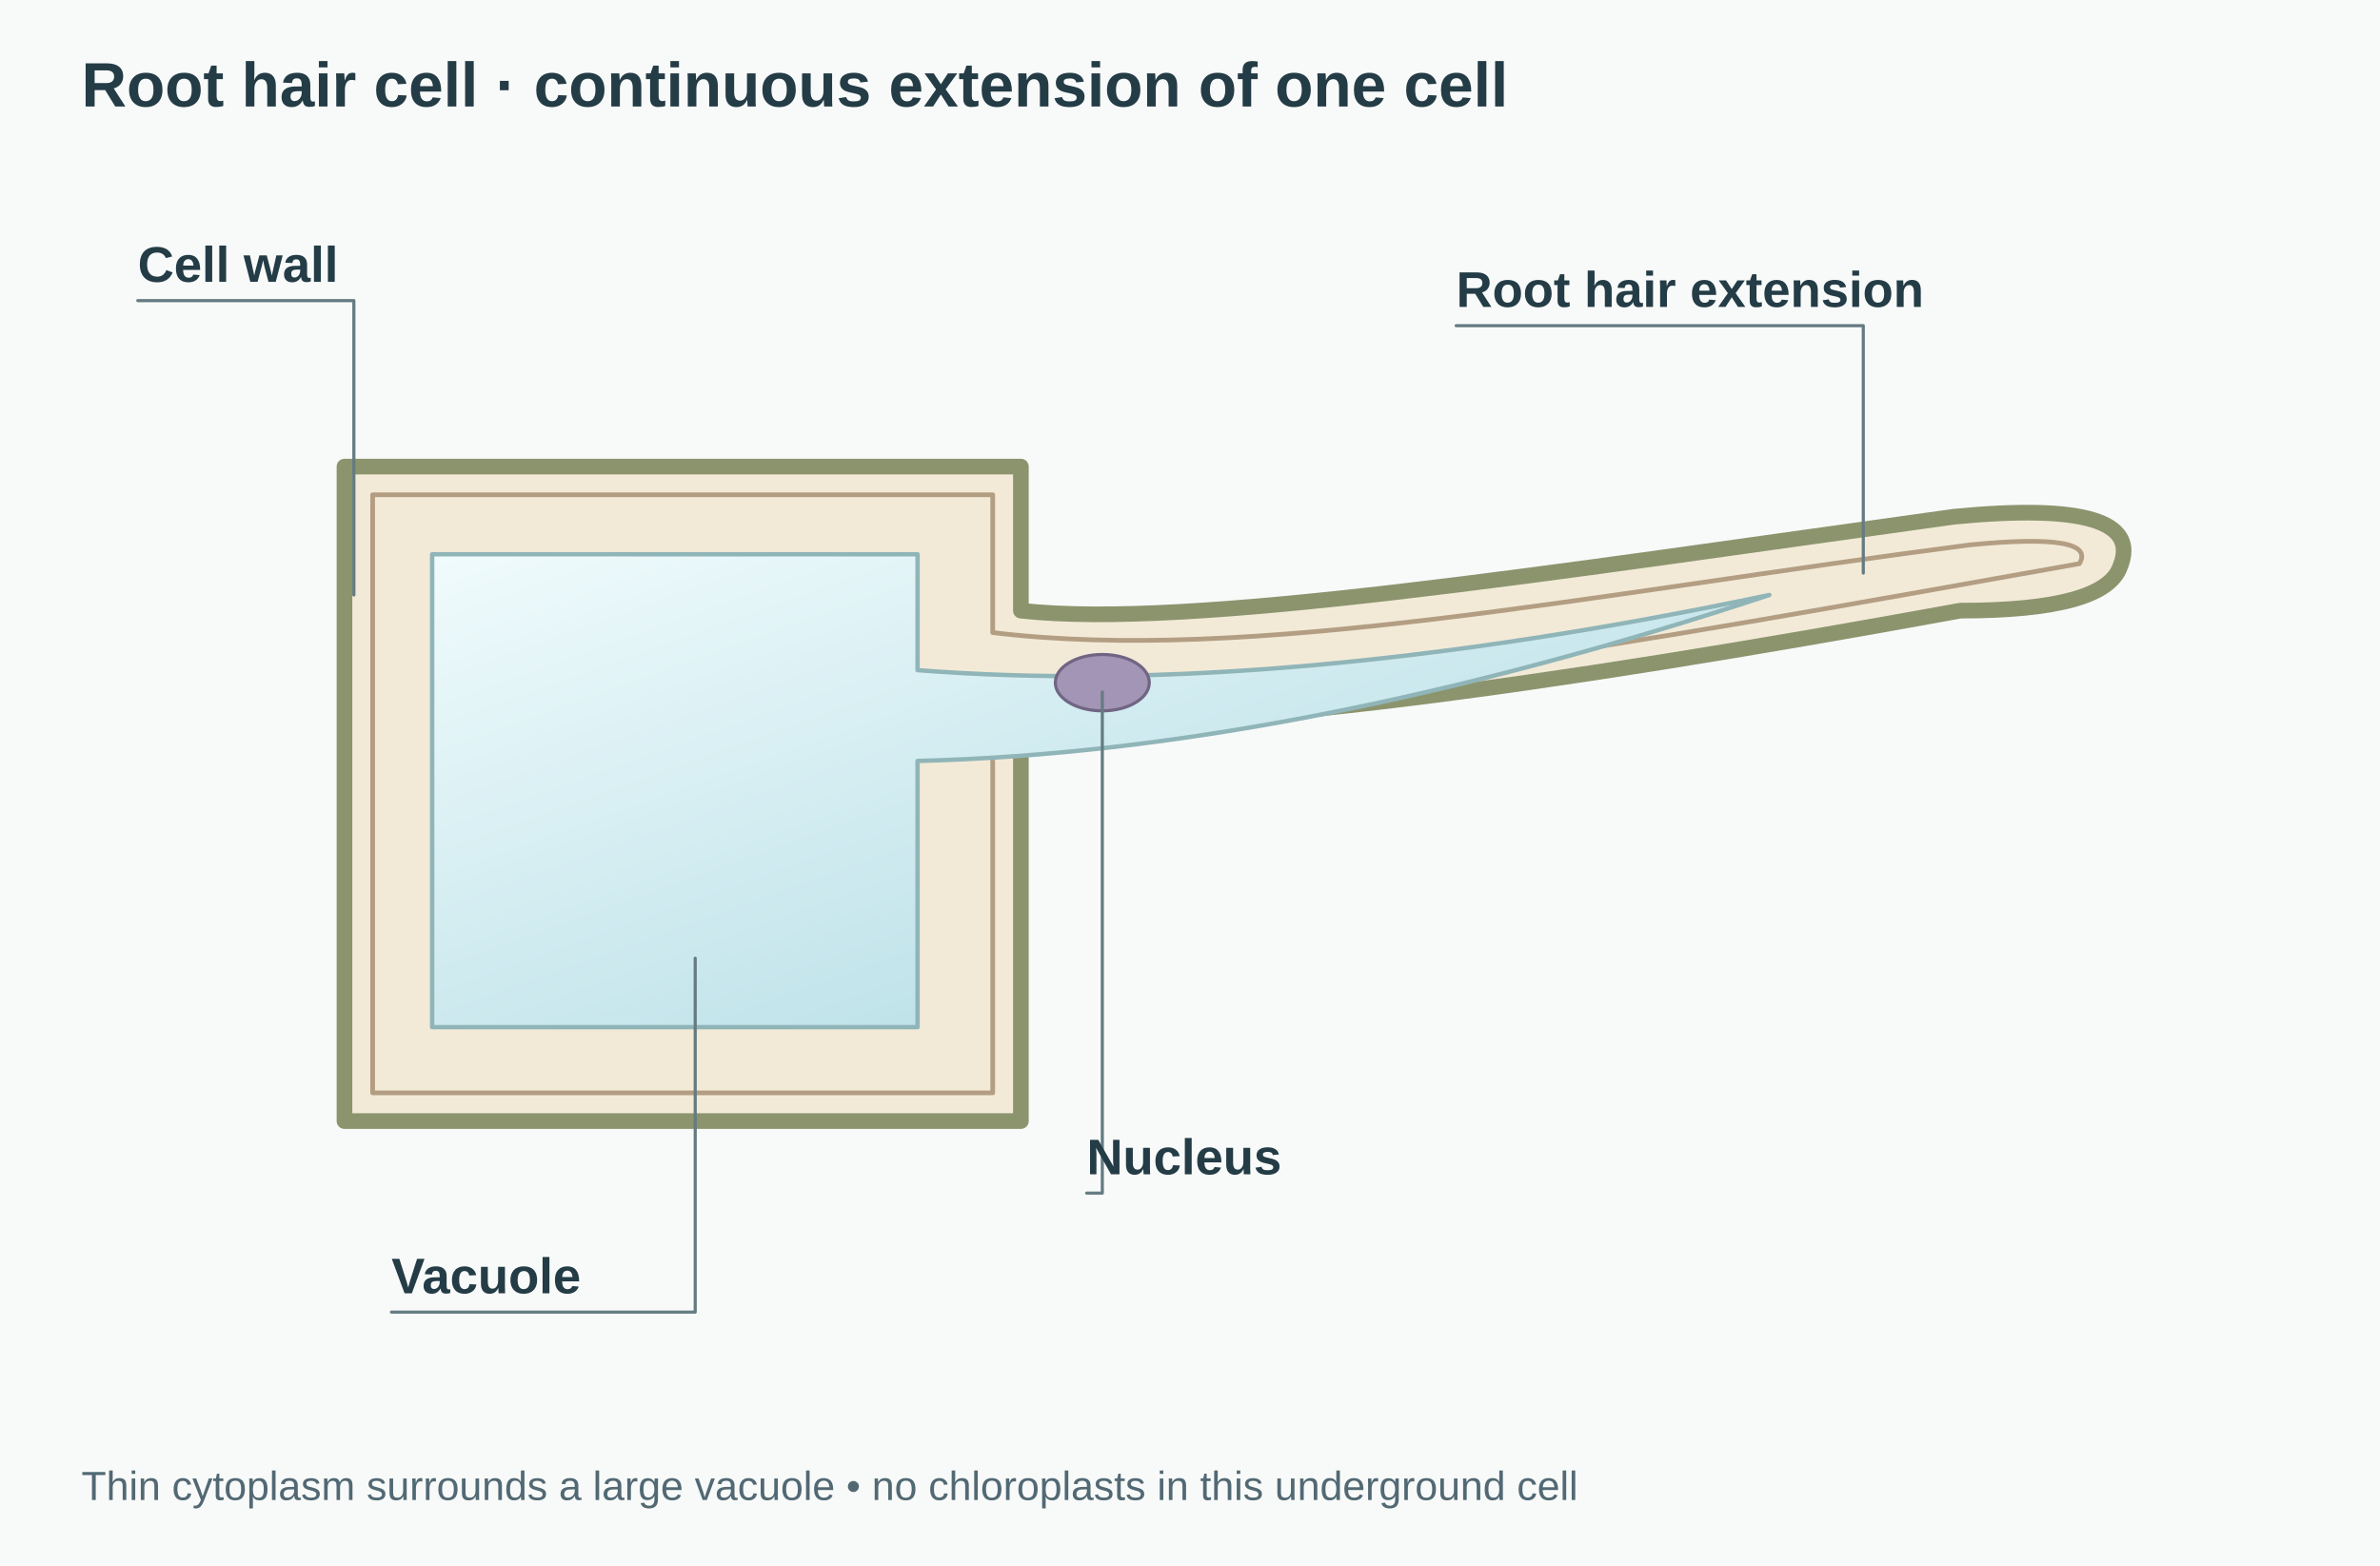
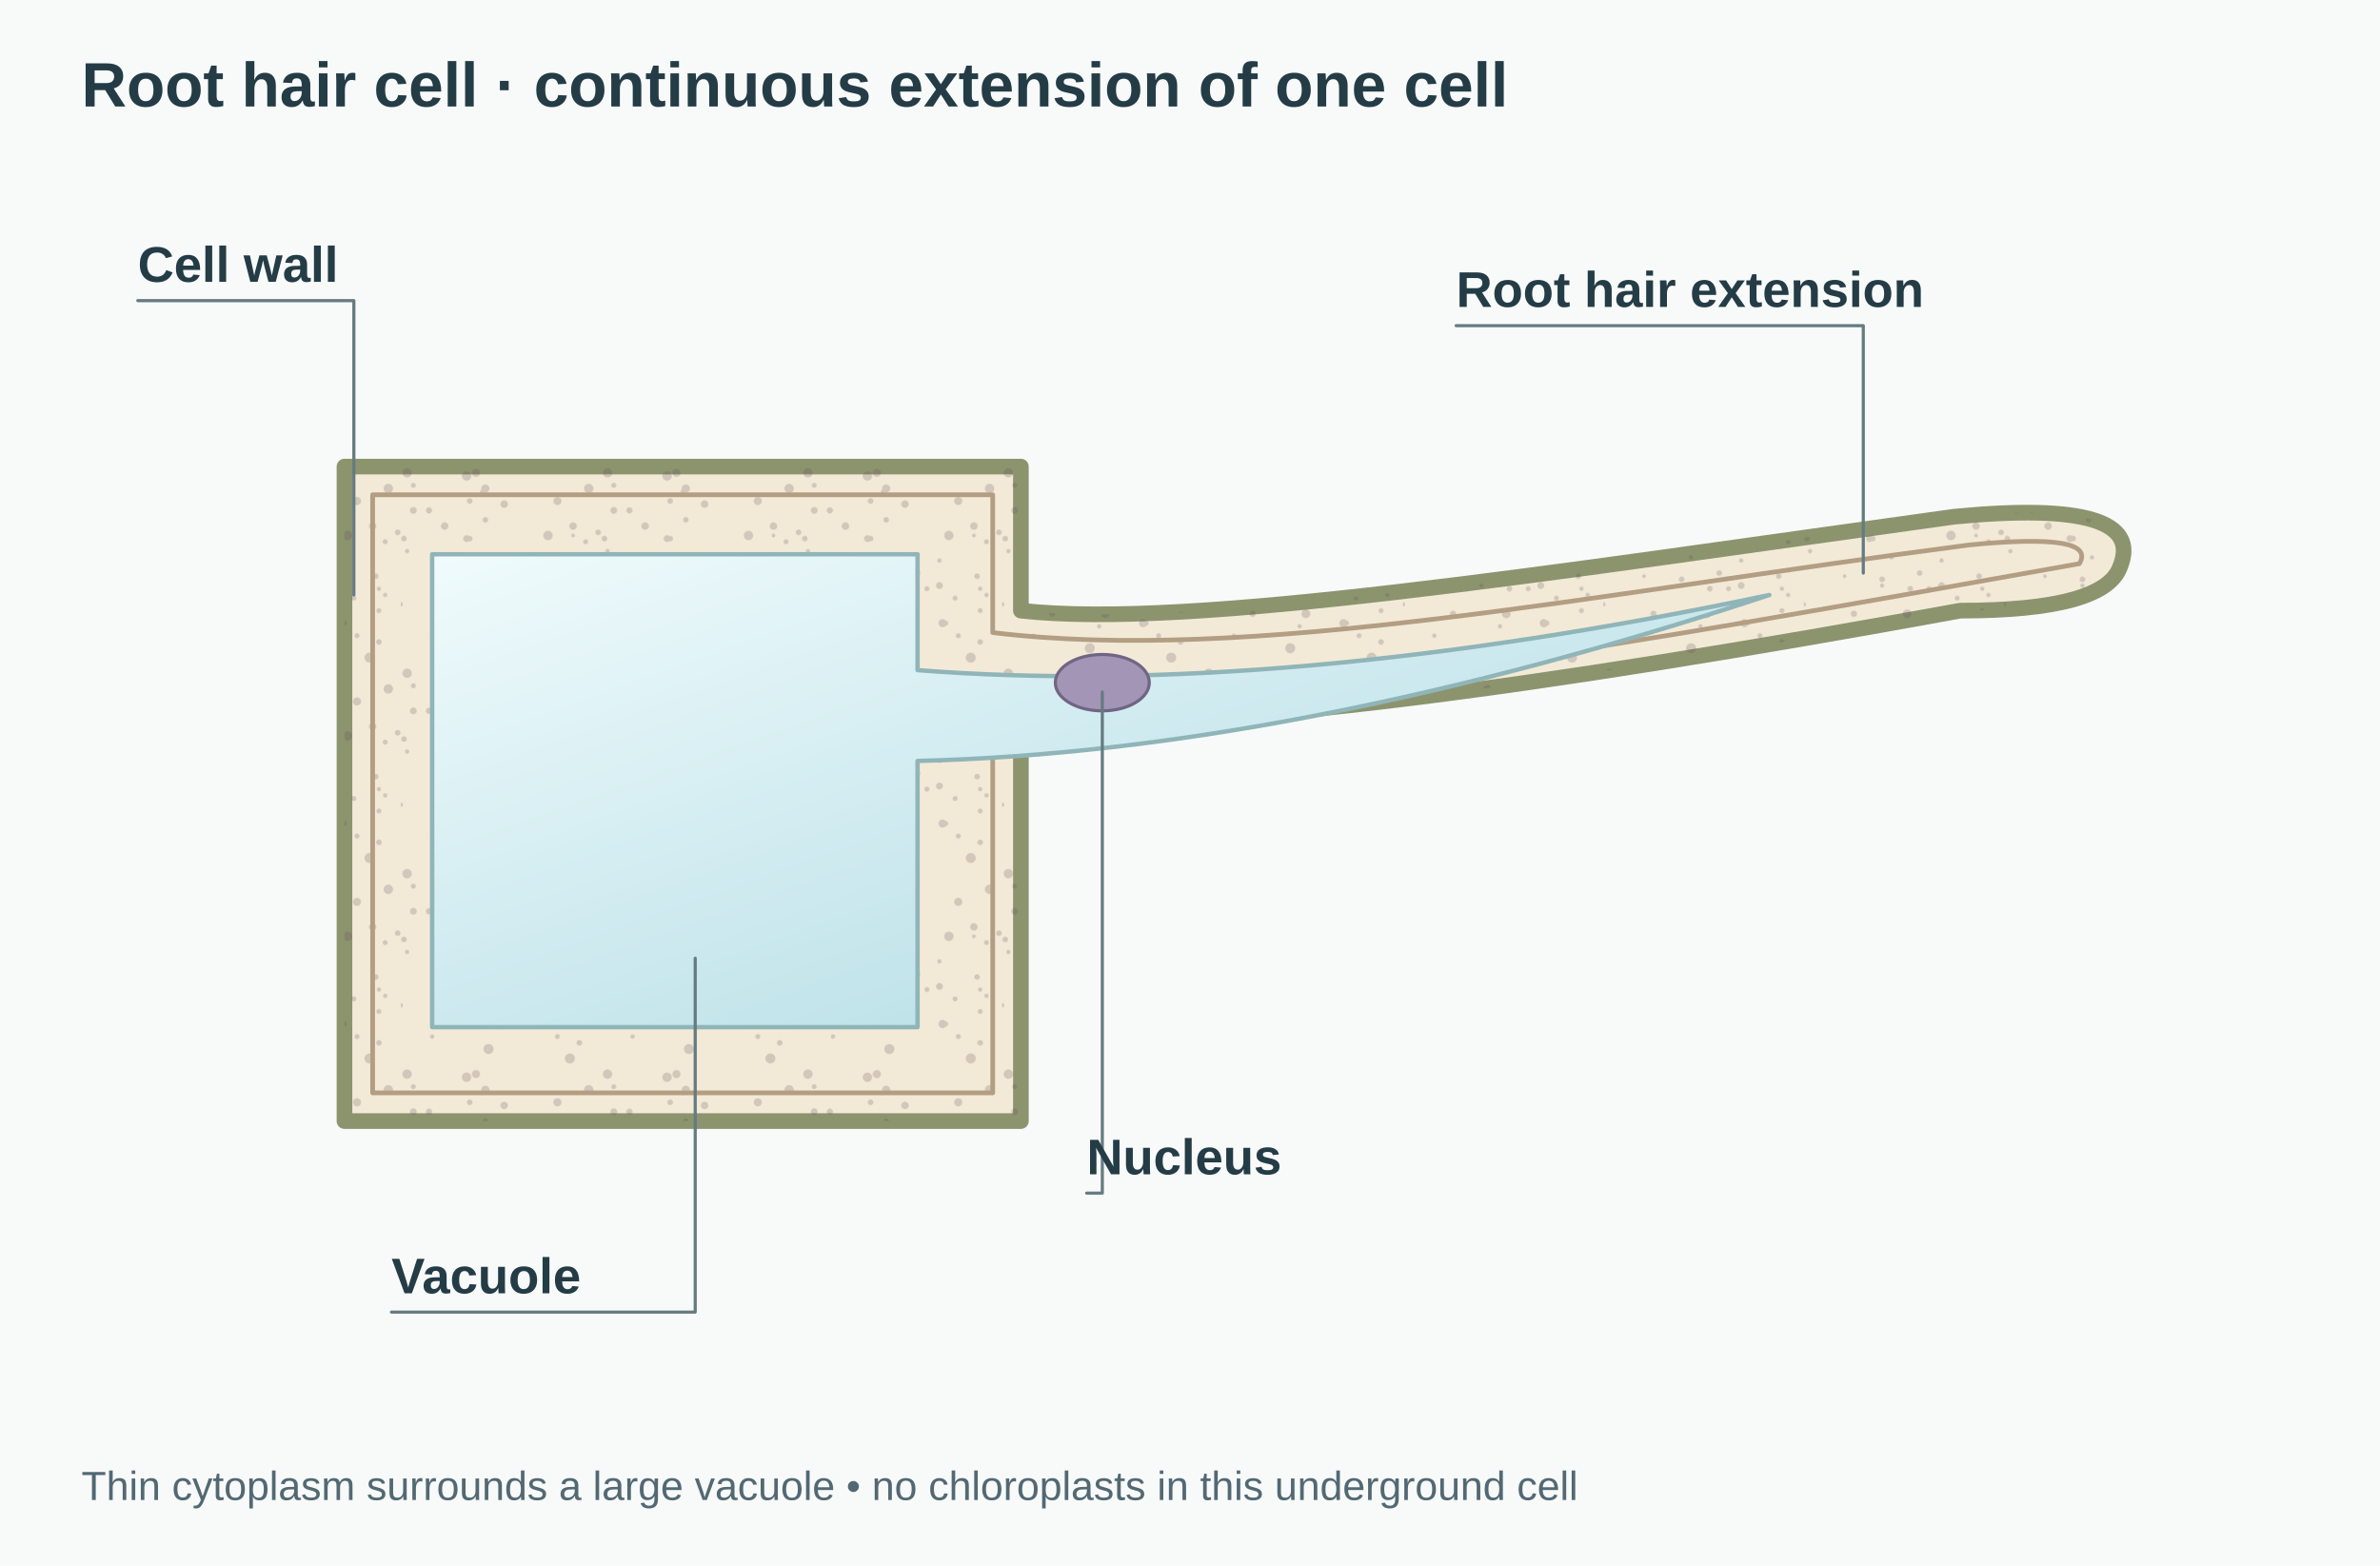
<svg xmlns="http://www.w3.org/2000/svg" viewBox="0 0 760 500" role="img">
  <defs>
    <filter id="relief" x="-25%" y="-35%" width="150%" height="180%" color-interpolation-filters="sRGB">
      <feGaussianBlur in="SourceAlpha" stdDeviation="2" result="blur" />
      <feOffset in="blur" dx="0" dy="3" result="offset" />
      <feFlood flood-color="#34464b" flood-opacity=".18" />
      <feComposite in2="offset" operator="in" result="shadow" />
      <feMerge>
        <feMergeNode in="shadow" />
        <feMergeNode in="SourceGraphic" />
      </feMerge>
    </filter>
    <radialGradient id="organelle-light" cx="30%" cy="20%" r="85%">
      <stop stop-color="#edf3c6" />
      <stop offset=".4" stop-color="#adc979" />
      <stop offset="1" stop-color="#65834e" />
    </radialGradient>
    <linearGradient id="myelin-light" x1="0" y1="0" x2="0" y2="1">
      <stop stop-color="#a5b6c7" />
      <stop offset=".3" stop-color="#f1f5f8" />
      <stop offset=".65" stop-color="#d2dce7" />
      <stop offset="1" stop-color="#8c9fb3" />
    </linearGradient>
    <radialGradient id="cyto" cx="35%" cy="25%" r="80%">
      <stop stop-color="#fffef7" />
      <stop offset=".35" stop-color="#f6ead7" />
      <stop offset=".8" stop-color="#dcc5aa" />
      <stop offset="1" stop-color="#b69b83" />
    </radialGradient>
    <radialGradient id="nuc" cx="32%" cy="25%" r="80%">
      <stop stop-color="#f0e8f7" />
      <stop offset=".4" stop-color="#d9c8e9" />
      <stop offset="1" stop-color="#9a7bb3" />
    </radialGradient>
    <radialGradient id="red">
      <stop stop-color="#f7c4b5" />
      <stop offset=".38" stop-color="#dc746d" />
      <stop offset=".7" stop-color="#b83c45" />
      <stop offset="1" stop-color="#852d3d" />
    </radialGradient>
    <linearGradient id="vac" x2="1" y2="1">
      <stop stop-color="#f0fbfc" />
      <stop offset="1" stop-color="#a8d7e1" />
    </linearGradient>
+     <pattern id="cytoplasmic-grain" width="64" height="64" patternUnits="userSpaceOnUse">
+       <g fill="#604b54" opacity=".22">
+         <circle cx="45" cy="7" r="1.3" />
+         <circle cx="0" cy="1" r="0.7" />
+         <circle cx="16" cy="4" r="1.0" />
+         <circle cx="4" cy="27" r="0.8" />
+         <circle cx="31" cy="8" r="0.7" />
+         <circle cx="63" cy="42" r="0.9" />
+         <circle cx="27" cy="38" r="0.9" />
+         <circle cx="46" cy="7" r="0.8" />
+         <circle cx="26" cy="29" r="0.7" />
+         <circle cx="34" cy="60" r="0.9" />
+         <circle cx="44" cy="51" r="0.7" />
+         <circle cx="2" cy="23" r="1.5" />
+         <circle cx="13" cy="56" r="0.6" />
+         <circle cx="4" cy="35" r="1.1" />
+         <circle cx="21" cy="24" r="1.5" />
+         <circle cx="57" cy="3" r="0.8" />
+         <circle cx="60" cy="28" r="1.5" />
+         <circle cx="10" cy="11" r="0.7" />
+         <circle cx="57" cy="60" r="0.7" />
+         <circle cx="33" cy="4" r="1.4" />
+         <circle cx="59" cy="45" r="0.8" />
+         <circle cx="9" cy="35" r="1.0" />
+         <circle cx="54" cy="18" r="1.6" />
+         <circle cx="56" cy="56" r="0.9" />
+         <circle cx="55" cy="40" r="1.2" />
+         <circle cx="49" cy="63" r="0.8" />
+         <circle cx="28" cy="15" r="1.6" />
+         <circle cx="2" cy="48" r="0.7" />
+         <circle cx="59" cy="62" r="0.7" />
+         <circle cx="25" cy="57" r="0.9" />
+         <circle cx="27" cy="28" r="1.3" />
+         <circle cx="33" cy="33" r="1.2" />
+         <circle cx="47" cy="43" r="1.5" />
+         <circle cx="1" cy="44" r="0.9" />
+         <circle cx="37" cy="55" r="0.9" />
+         <circle cx="50" cy="32" r="1.3" />
+         <circle cx="57" cy="13" r="0.9" />
+         <circle cx="14" cy="40" r="1.2" />
+         <circle cx="24" cy="23" r="1.3" />
+         <circle cx="22" cy="44" r="0.9" />
+         <circle cx="44" cy="59" r="1.1" />
+         <circle cx="21" cy="44" r="1.1" />
+         <circle cx="22" cy="32" r="0.9" />
+         <circle cx="40" cy="60" r="0.8" />
+         <circle cx="28" cy="50" r="0.7" />
+         <circle cx="50" cy="11" r="0.8" />
+         <circle cx="55" cy="43" r="0.6" />
+         <circle cx="25" cy="59" r="0.7" />
+       </g>
+     </pattern>
  </defs>
  <style>text{font:16px Arial,sans-serif;fill:#243c46}.label{font-weight:600}.lead{fill:none;stroke:#647983;stroke-width:1.3;stroke-linejoin:round}.fine{fill:none;stroke:#866993;stroke-width:1.4;opacity:.65}
@media screen and (prefers-reduced-motion:no-preference) {
@keyframes drift { to { transform:translate(2px,-1px) } } .living { animation:drift 5s ease-in-out infinite alternate } .living:nth-of-type(3n) { animation-delay:-3s }
}
</style>
  <rect width="760" height="500" fill="#f8faf9" />
  <text x="26" y="34" style="font-size:20px;font-weight:700">Root hair cell · continuous extension of one cell</text>
  <path d="M110,149 H326 V195 C380,201 494,183 624,165 Q686,159 677,181 Q672,195 626,195 C489,220 391,233 326,231 V358 H110 Z" fill="#f2ead7" stroke="#8c946e" stroke-width="5" stroke-linecap="round" stroke-linejoin="round" />
+   <path d="M110,149 H326 V195 C380,201 494,183 624,165 Q686,159 677,181 Q672,195 626,195 C489,220 391,233 326,231 V358 H110 Z" fill="url(#cytoplasmic-grain)" stroke="none" stroke-width="5" stroke-linecap="round" stroke-linejoin="round" />
  <path d="M119,158 H317 V202 C399,212 506,190 629,174 Q670,170 664,180 C512,207 411,226 317,222 V349 H119 Z" fill="none" stroke="#b39e83" stroke-width="1.5" stroke-linecap="round" stroke-linejoin="round" />
  <path d="M138,177 H293 V214 Q408,223 565,190 Q414,240 293,243 V328 H138 Z" fill="url(#vac)" stroke="#90b5b8" stroke-width="1.4" stroke-linecap="round" stroke-linejoin="round" />
  <ellipse class="living" cx="352" cy="218" rx="15" ry="9" fill="#a295b5" stroke="#716584" stroke-width="1" />
  <path d="M44,96 H113 V190" fill="none" stroke="#657b82" stroke-width="1" stroke-linecap="round" stroke-linejoin="round" />
  <text class="label" x="44" y="90">Cell wall</text>
  <path d="M125,419 H222 V306" fill="none" stroke="#657b82" stroke-width="1" stroke-linecap="round" stroke-linejoin="round" />
  <text class="label" x="125" y="413">Vacuole</text>
  <path d="M347,381 H352 V221" fill="none" stroke="#657b82" stroke-width="1" stroke-linecap="round" stroke-linejoin="round" />
  <text class="label" x="347" y="375">Nucleus</text>
  <path d="M465,104 H595 V183" fill="none" stroke="#657b82" stroke-width="1" stroke-linecap="round" stroke-linejoin="round" />
  <text class="label" x="465" y="98">Root hair extension</text>
  <text x="26" y="479" style="font-size:13px;fill:#526974">Thin cytoplasm surrounds a large vacuole • no chloroplasts in this underground cell</text>
</svg>
